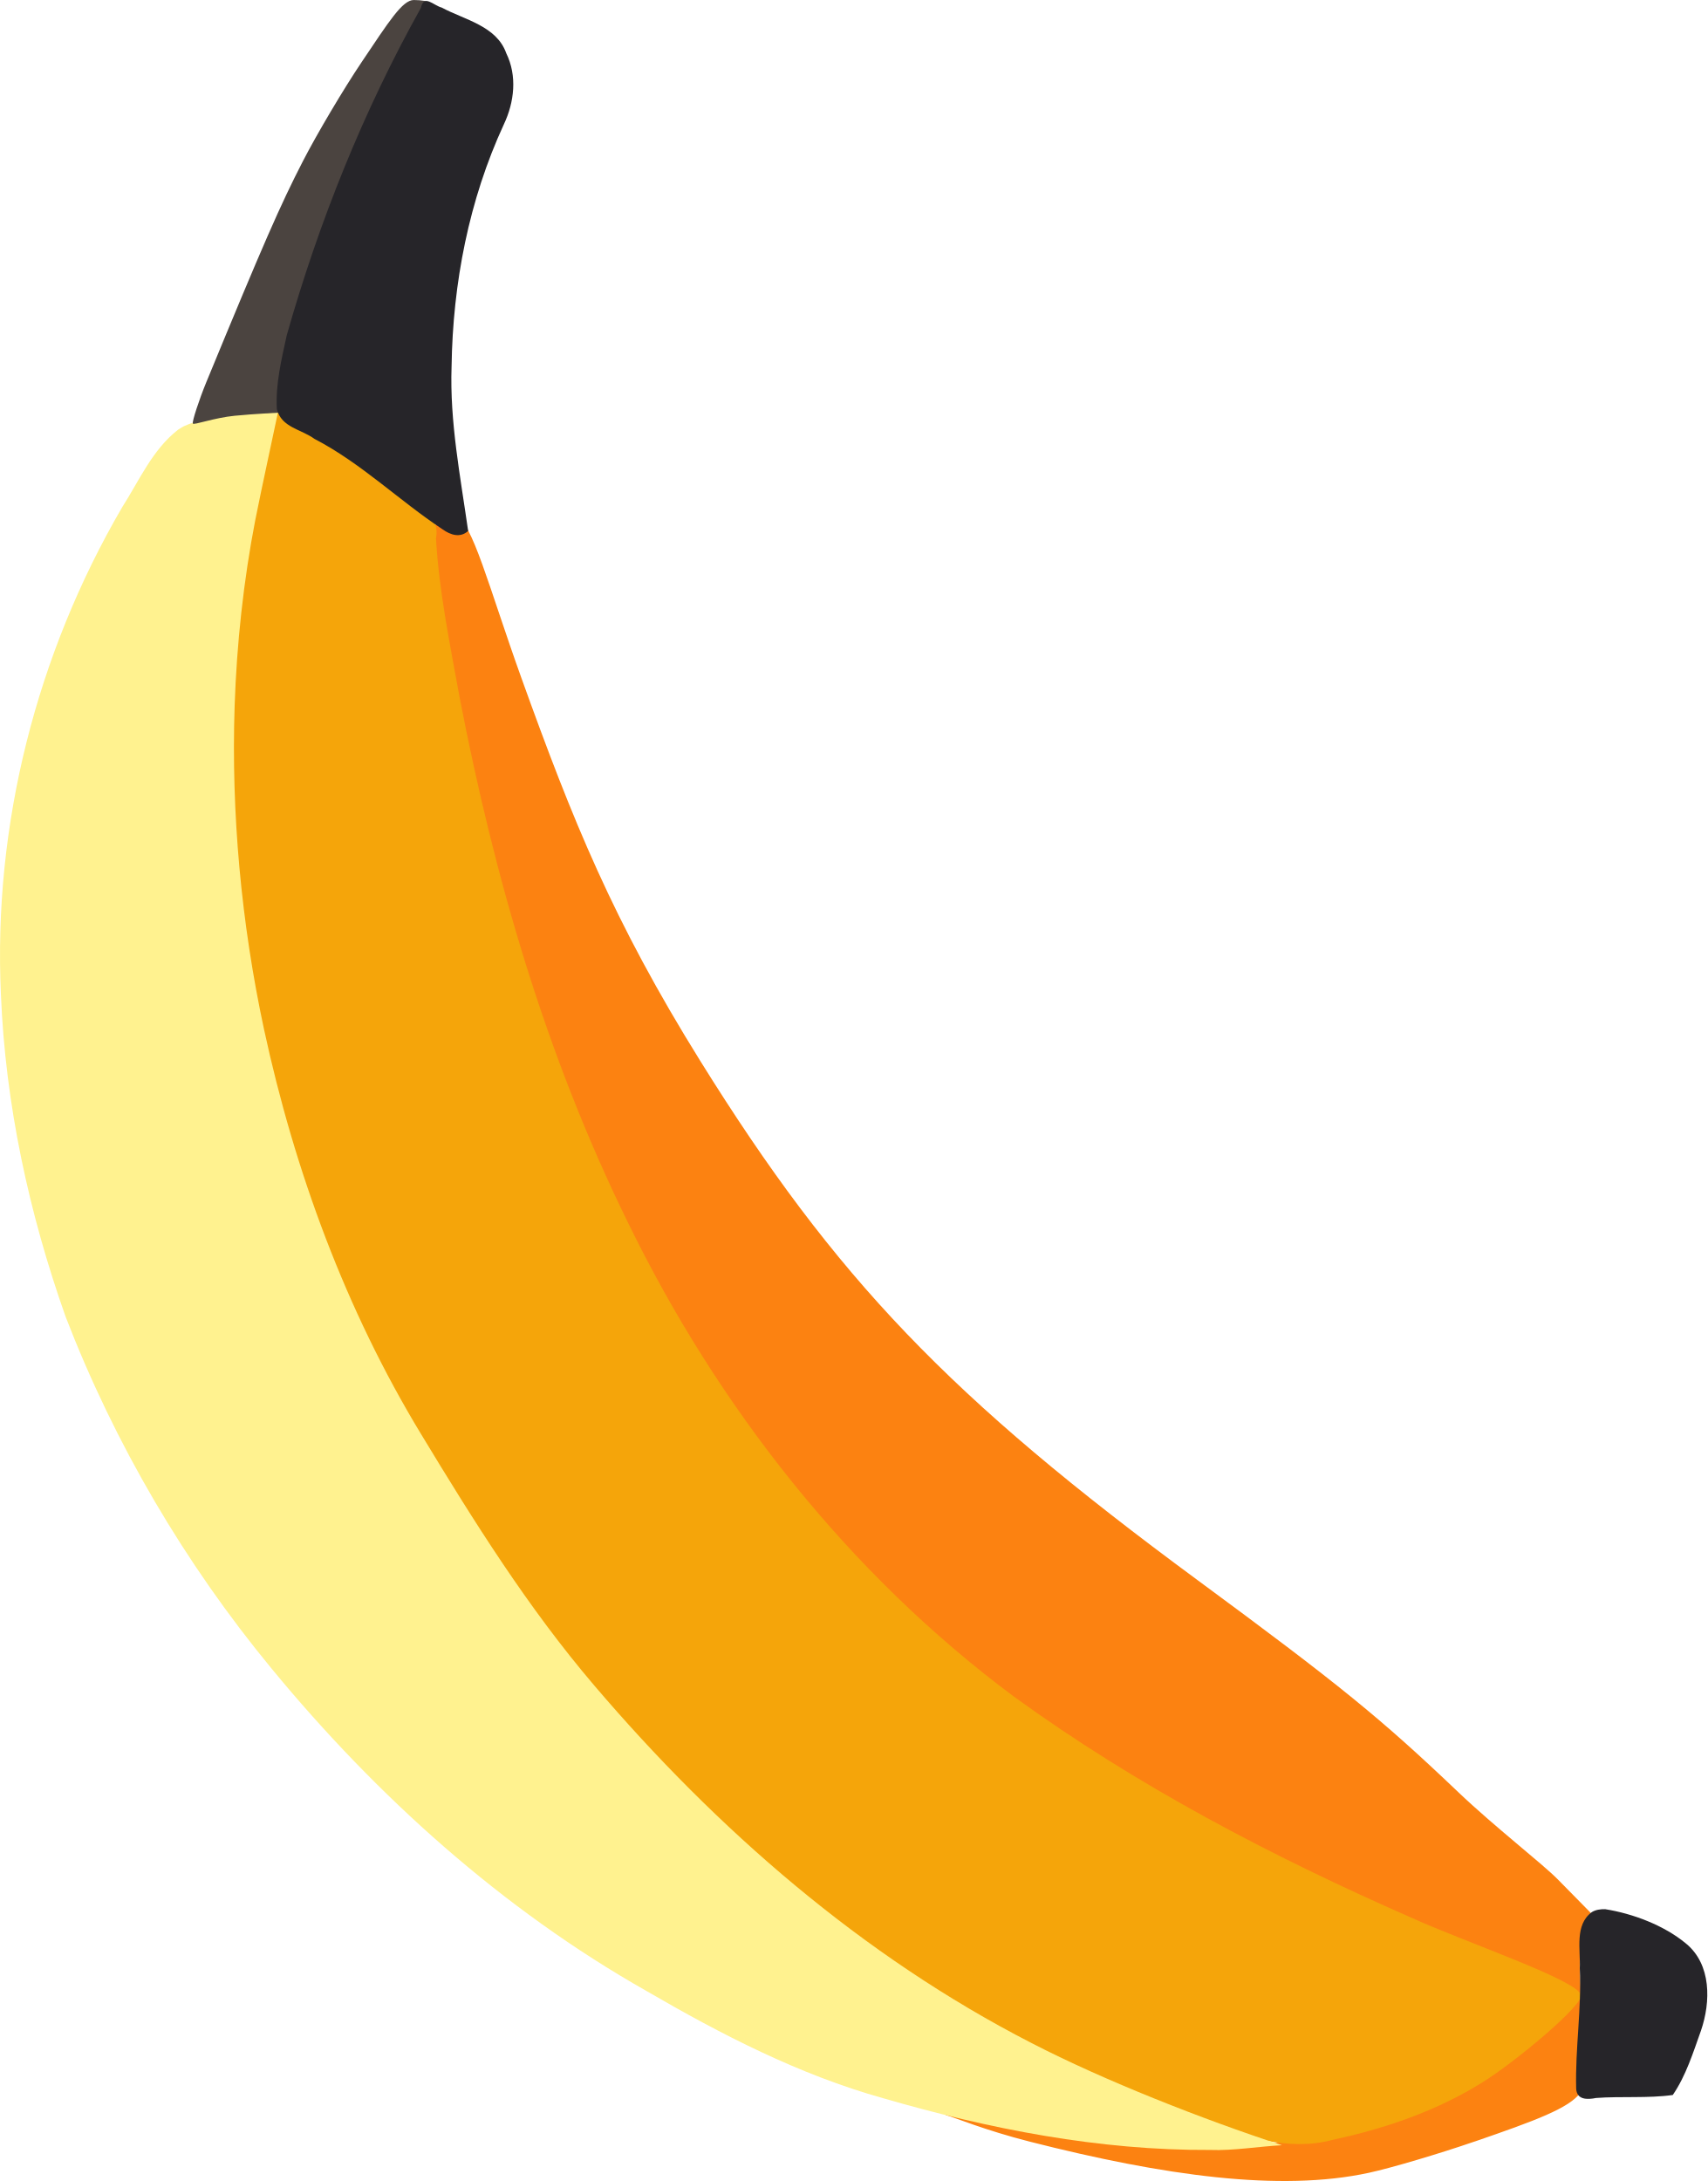
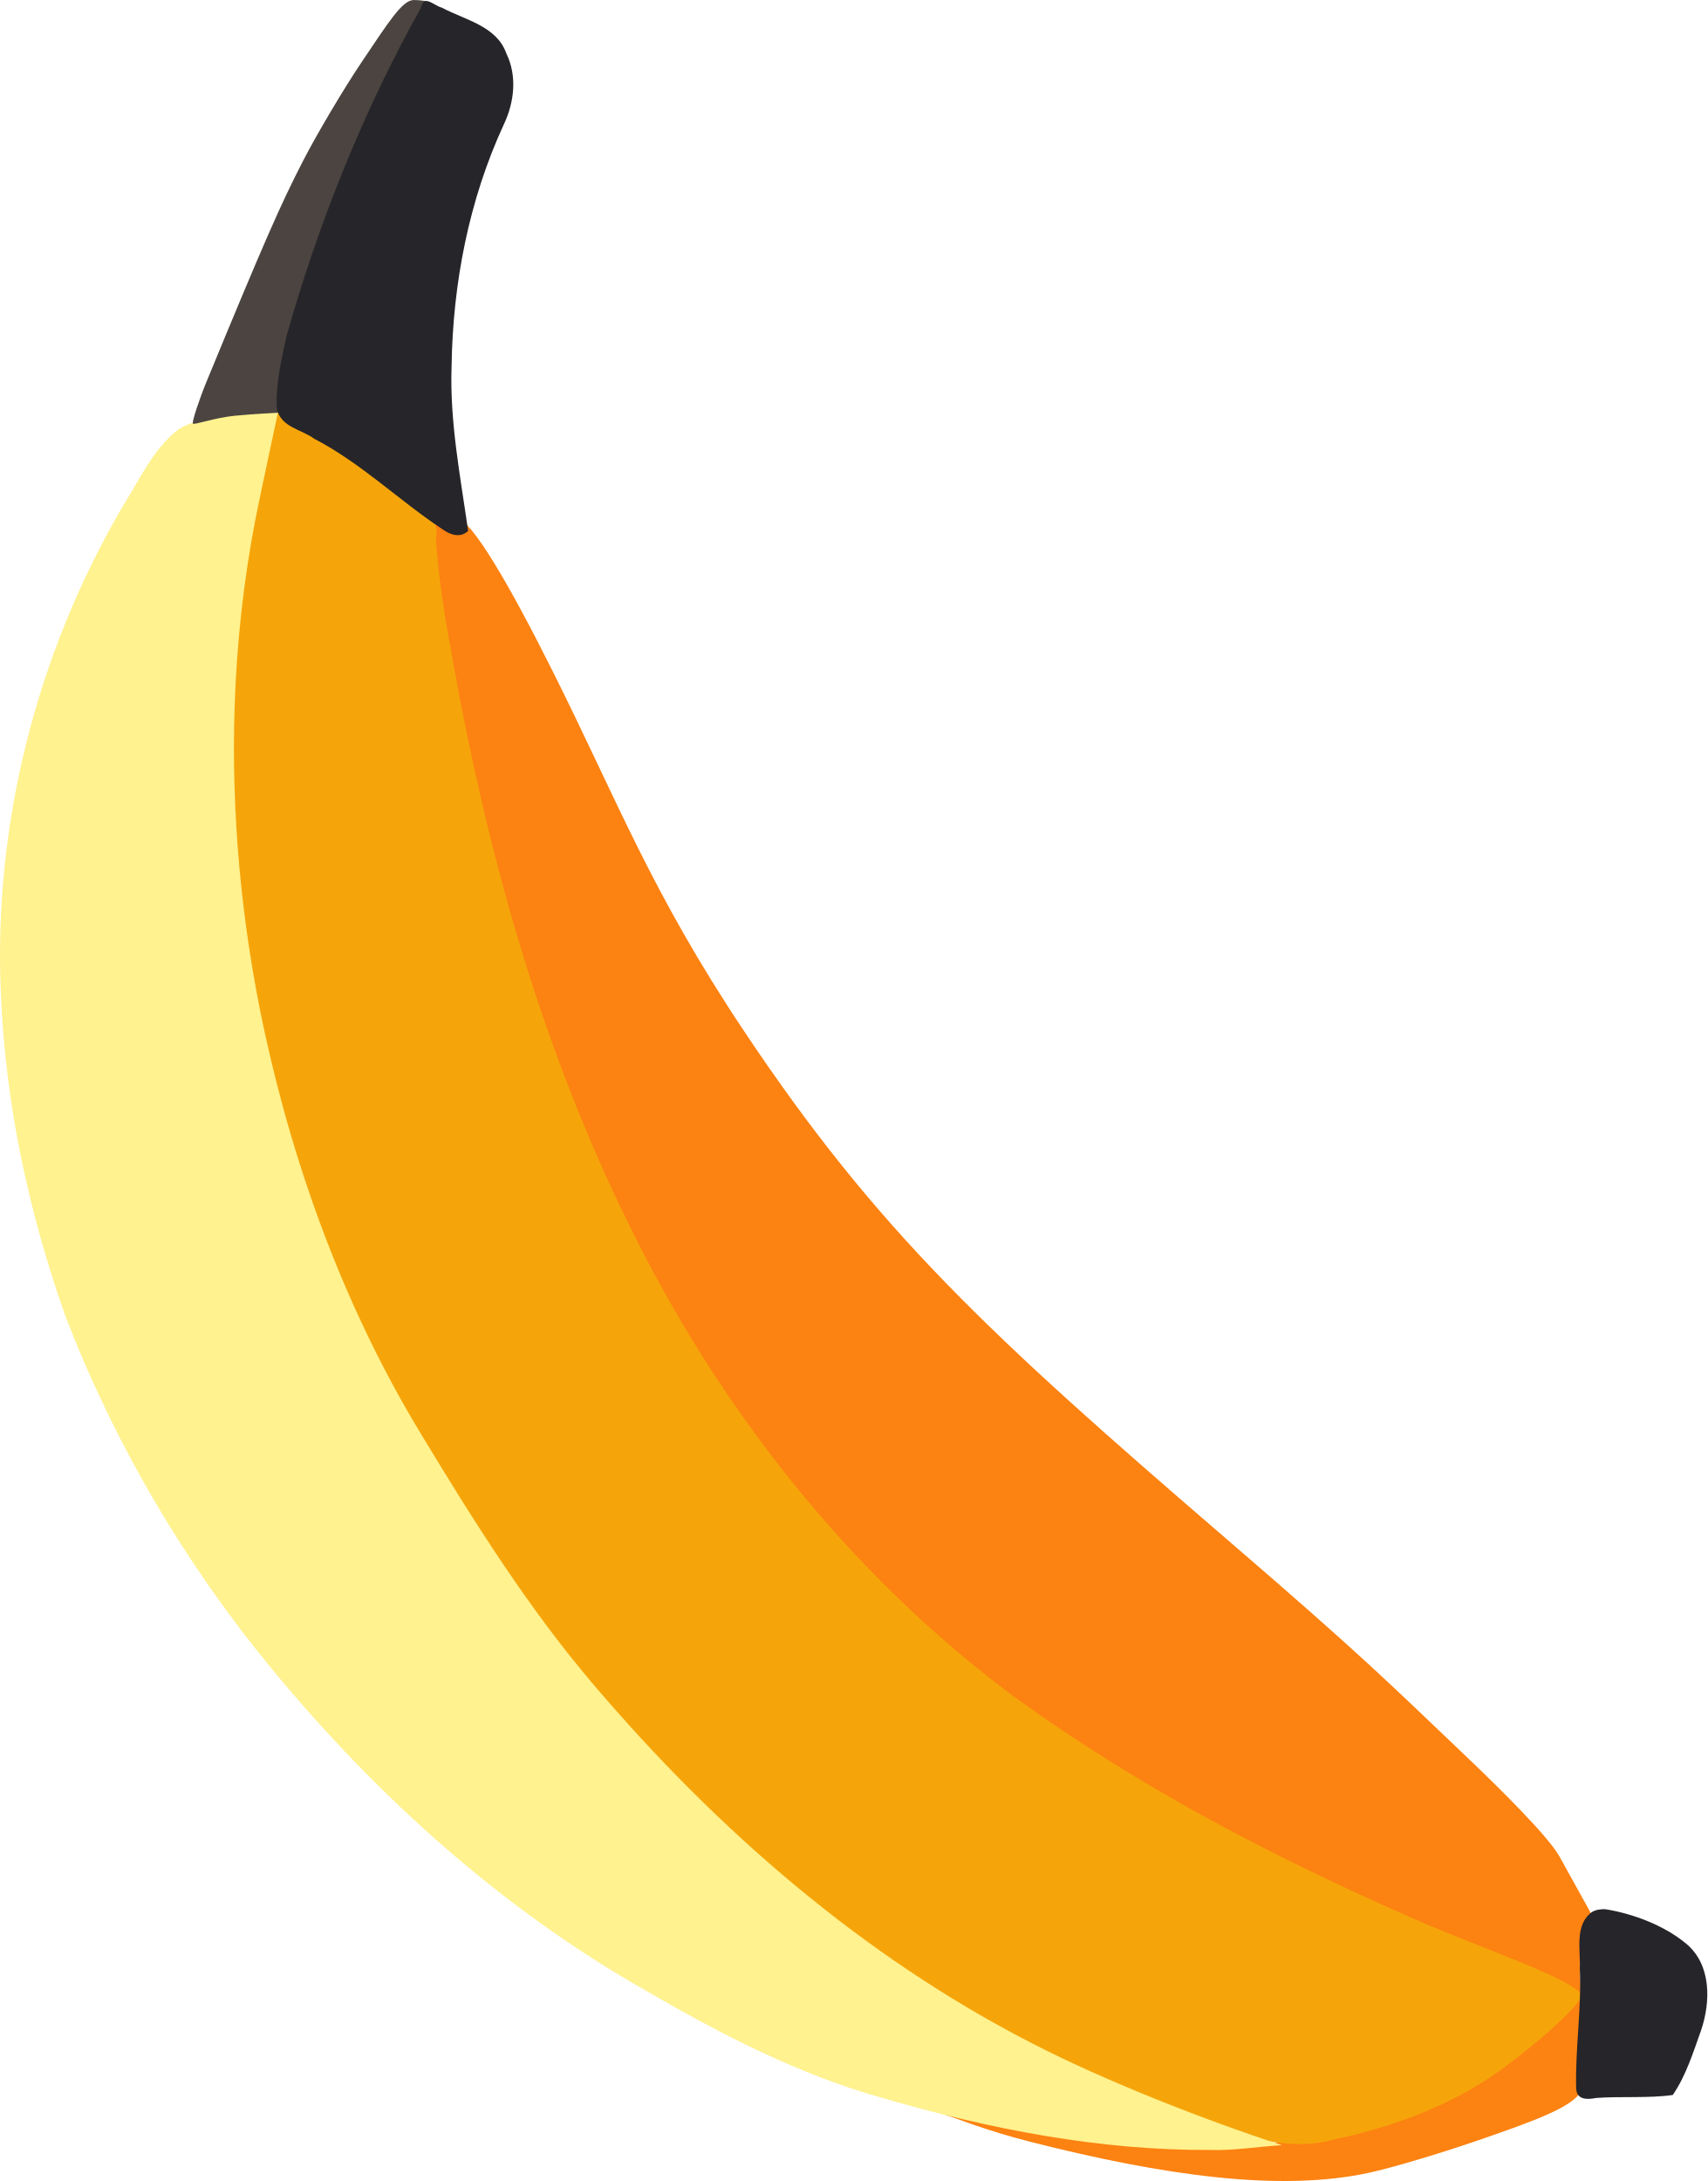
<svg xmlns="http://www.w3.org/2000/svg" width="100mm" height="127.732mm" viewBox="0 0 100 127.732" version="1.1" id="svg5" xml:space="preserve">
  <defs id="defs2" />
  <g id="layer1" transform="translate(-72.91277,-38.03544)">
    <g id="g18627" transform="matrix(0.9100149,-0.5667268,0.5667313,0.9100077,-53.00048,75.81098)">
-       <path style="fill:#fc8211;fill-opacity:1;stroke-width:0" d="m 124.883,174.079 c -2.037,-0.467 -4.657,-1.19 -5.821,-1.607 -4.685,-1.676 -9.606,-5.795 -14.822,-11.231 -1.772,-1.847 -2.805,-3.315 -3.09,-3.613 -0.213,-0.223 0.361,0.056 1.679,1.369 2.179,2.17 6.415,5.957 9.531,7.779 4.485,2.623 10.613,4.306 15.699,4.313 2.974,0.004 5.644,-0.473 5.644,-1.009 0,-0.153 -0.992,-1.541 -2.205,-3.084 -4.231,-5.383 -9.429,-13.583 -12.494,-19.711 -3.544,-7.086 -5.561,-13.077 -6.887,-20.461 -0.997,-5.55 -1.069,-17.322 -0.142,-23.283 1.529,-9.833 5.155,-21.834 9.438,-31.857 1.34,-3.137 2.625,-2.883 3.121,-2.388 0.651,0.651 -0.494,4.199 -1.607,9.374 -1.747,8.127 -2.761,13.925 -2.765,22.931 -0.006,14.002 1.836,22.78 8.065,38.432 3.572,8.977 4.503,11.686 5.974,17.381 0.687,2.66 1.826,5.714 2.096,6.921 l 0.557,2.489 c 0,0 -0.385,0.287 -0.737,0.566 -0.546,0.433 -1.283,1.467 -1.594,2.075 -0.312,0.608 -1.273,2.097 -2.135,3.31 -0.753,1.059 -0.545,1.797 -1.192,2.082 -0.942,0.415 -2.962,-0.008 -6.312,-0.776 z" id="path486" />
+       <path style="fill:#fc8211;fill-opacity:1;stroke-width:0" d="m 124.883,174.079 c -2.037,-0.467 -4.657,-1.19 -5.821,-1.607 -4.685,-1.676 -9.606,-5.795 -14.822,-11.231 -1.772,-1.847 -2.805,-3.315 -3.09,-3.613 -0.213,-0.223 0.361,0.056 1.679,1.369 2.179,2.17 6.415,5.957 9.531,7.779 4.485,2.623 10.613,4.306 15.699,4.313 2.974,0.004 5.644,-0.473 5.644,-1.009 0,-0.153 -0.992,-1.541 -2.205,-3.084 -4.231,-5.383 -9.429,-13.583 -12.494,-19.711 -3.544,-7.086 -5.561,-13.077 -6.887,-20.461 -0.997,-5.55 -1.069,-17.322 -0.142,-23.283 1.529,-9.833 5.155,-21.834 9.438,-31.857 1.34,-3.137 2.625,-2.883 3.121,-2.388 0.651,0.651 0.531,4.672 0.04,9.943 -0.74,7.933 -1.807,13.078 -1.521,22.226 0.411,13.129 2.586,21.124 7.719,37.538 2.884,9.221 3.336,11.209 4.807,16.904 0.687,2.66 1.516,6.169 1.453,7.404 l -0.178,3.513 c 0,0 -0.385,0.287 -0.737,0.566 -0.546,0.433 -1.283,1.467 -1.594,2.075 -0.312,0.608 -1.273,2.097 -2.135,3.31 -0.753,1.059 -0.545,1.797 -1.192,2.082 -0.942,0.415 -2.962,-0.008 -6.312,-0.776 z" id="path486" />
      <path id="path488" style="fill:#f5a50a;fill-opacity:1;stroke-width:0" d="m 108.857,70.415 c -7.223,10.161 -11.328,22.314 -12.729,34.647 -0.959,7.606 -0.655,15.329 0.518,22.893 1.157,8.02 3.229,15.963 6.807,23.262 2.386,5.084 5.374,9.912 9.172,14.069 1.662,1.794 3.27,3.882 5.717,4.614 2.76,0.994 5.657,1.663 8.603,1.656 2.142,0.002 6.913,-0.665 7.087,-1.206 0.24,-0.83 -3.848,-5.788 -5.669,-8.531 -4.676,-6.832 -8.905,-14.024 -12.024,-21.709 -4.111,-10.475 -5.355,-22.005 -4.196,-33.128 1.012,-10.074 3.758,-19.819 7.372,-29.23 1.075,-2.707 2.087,-5.461 3.483,-8.022 0.878,-0.922 0.157,-2.215 -0.152,-3.228 -0.987,-2.652 -1.768,-5.301 -3.689,-7.415 -3.532,3.765 -7.753,7.686 -10.3,11.329 z" />
      <path id="path480" style="fill:#fff28f;fill-opacity:1;stroke-width:0" d="m 114.17,57.248 c -1.759,0.182 -3.266,1.235 -4.826,1.979 -8.204,4.33 -15.167,11.002 -19.704,19.106 -2.962,5.22 -5.009,10.941 -6.298,16.794 -1.402,7.34 -1.598,14.9 -0.606,22.305 1.194,8.949 3.741,17.784 8.068,25.738 2.218,4.187 4.665,8.298 7.878,11.809 4.036,4.499 8.512,8.67 13.677,11.849 1.03,0.7 2.378,1.252 3.466,1.854 -2.902,-3.459 -6.394,-8.15 -8.663,-11.971 -5.343,-8.917 -8.424,-19.005 -9.954,-29.213 -0.83,-5.514 -0.844,-11.086 -0.772,-16.657 0.091,-7.922 1.73,-15.844 4.41,-23.316 2.011,-5.582 4.717,-10.974 7.981,-15.847 1.882,-2.807 4.024,-5.541 6.309,-8.002 1.407,-1.498 2.846,-2.964 4.267,-4.448 -1.609,-0.678 -3.111,-1.746 -4.873,-1.977 -0.12,7.98e-4 -0.241,-0.01 -0.361,-0.004 z" />
      <path style="fill:#4b4440;fill-opacity:1;stroke-width:0" d="m 117.212,58.24 c -1.018,-0.503 -2.176,-0.741 -2.176,-0.849 -7.1e-4,-0.108 0.998,-0.942 1.822,-1.534 6.644,-4.77 8.532,-6.067 10.848,-7.45 1.455,-0.869 3.981,-2.18 5.613,-2.912 2.422,-1.087 3.668,-1.695 4.197,-1.364 0.357,0.223 0.648,0.486 0.647,0.585 -0.001,0.099 -2.15,1.545 -4.065,2.678 -3.8,2.249 -8.298,5.732 -12.239,9.475 -1.389,1.319 -2.444,2.53 -2.518,2.499 -0.074,-0.031 -1.111,-0.624 -2.129,-1.127 z" id="path482" />
      <path id="path484" style="fill:#262529;fill-opacity:1;stroke-width:0" d="m 137.611,44.703 c -5.652,3.121 -10.898,6.969 -15.674,11.307 -0.939,0.965 -1.932,1.939 -2.587,3.132 -0.323,0.992 0.545,1.629 0.885,2.473 1.467,2.477 2.141,5.3 3.331,7.899 0.201,0.483 0.559,0.912 1.135,0.807 1.217,-2.755 2.293,-5.594 3.984,-8.109 2.456,-3.82 5.613,-7.22 9.421,-9.719 1.126,-0.727 2.019,-1.855 2.159,-3.222 0.343,-1.551 -0.966,-2.751 -1.671,-3.98 -0.33,-0.344 -0.428,-1.162 -0.982,-0.587 z m -0.682,122.118 c -1.176,0.087 -1.606,1.418 -2.183,2.257 -1.071,1.924 -2.533,3.585 -3.642,5.476 -0.304,0.543 0.194,0.837 0.654,1.01 1.193,0.625 2.41,1.531 3.642,2.076 1.172,-0.514 2.169,-1.38 3.168,-2.172 1.288,-1.05 2.398,-2.763 1.817,-4.474 -0.488,-1.47 -1.6,-2.923 -2.755,-3.923 -0.207,-0.136 -0.451,-0.248 -0.701,-0.25 z" />
    </g>
  </g>
</svg>
